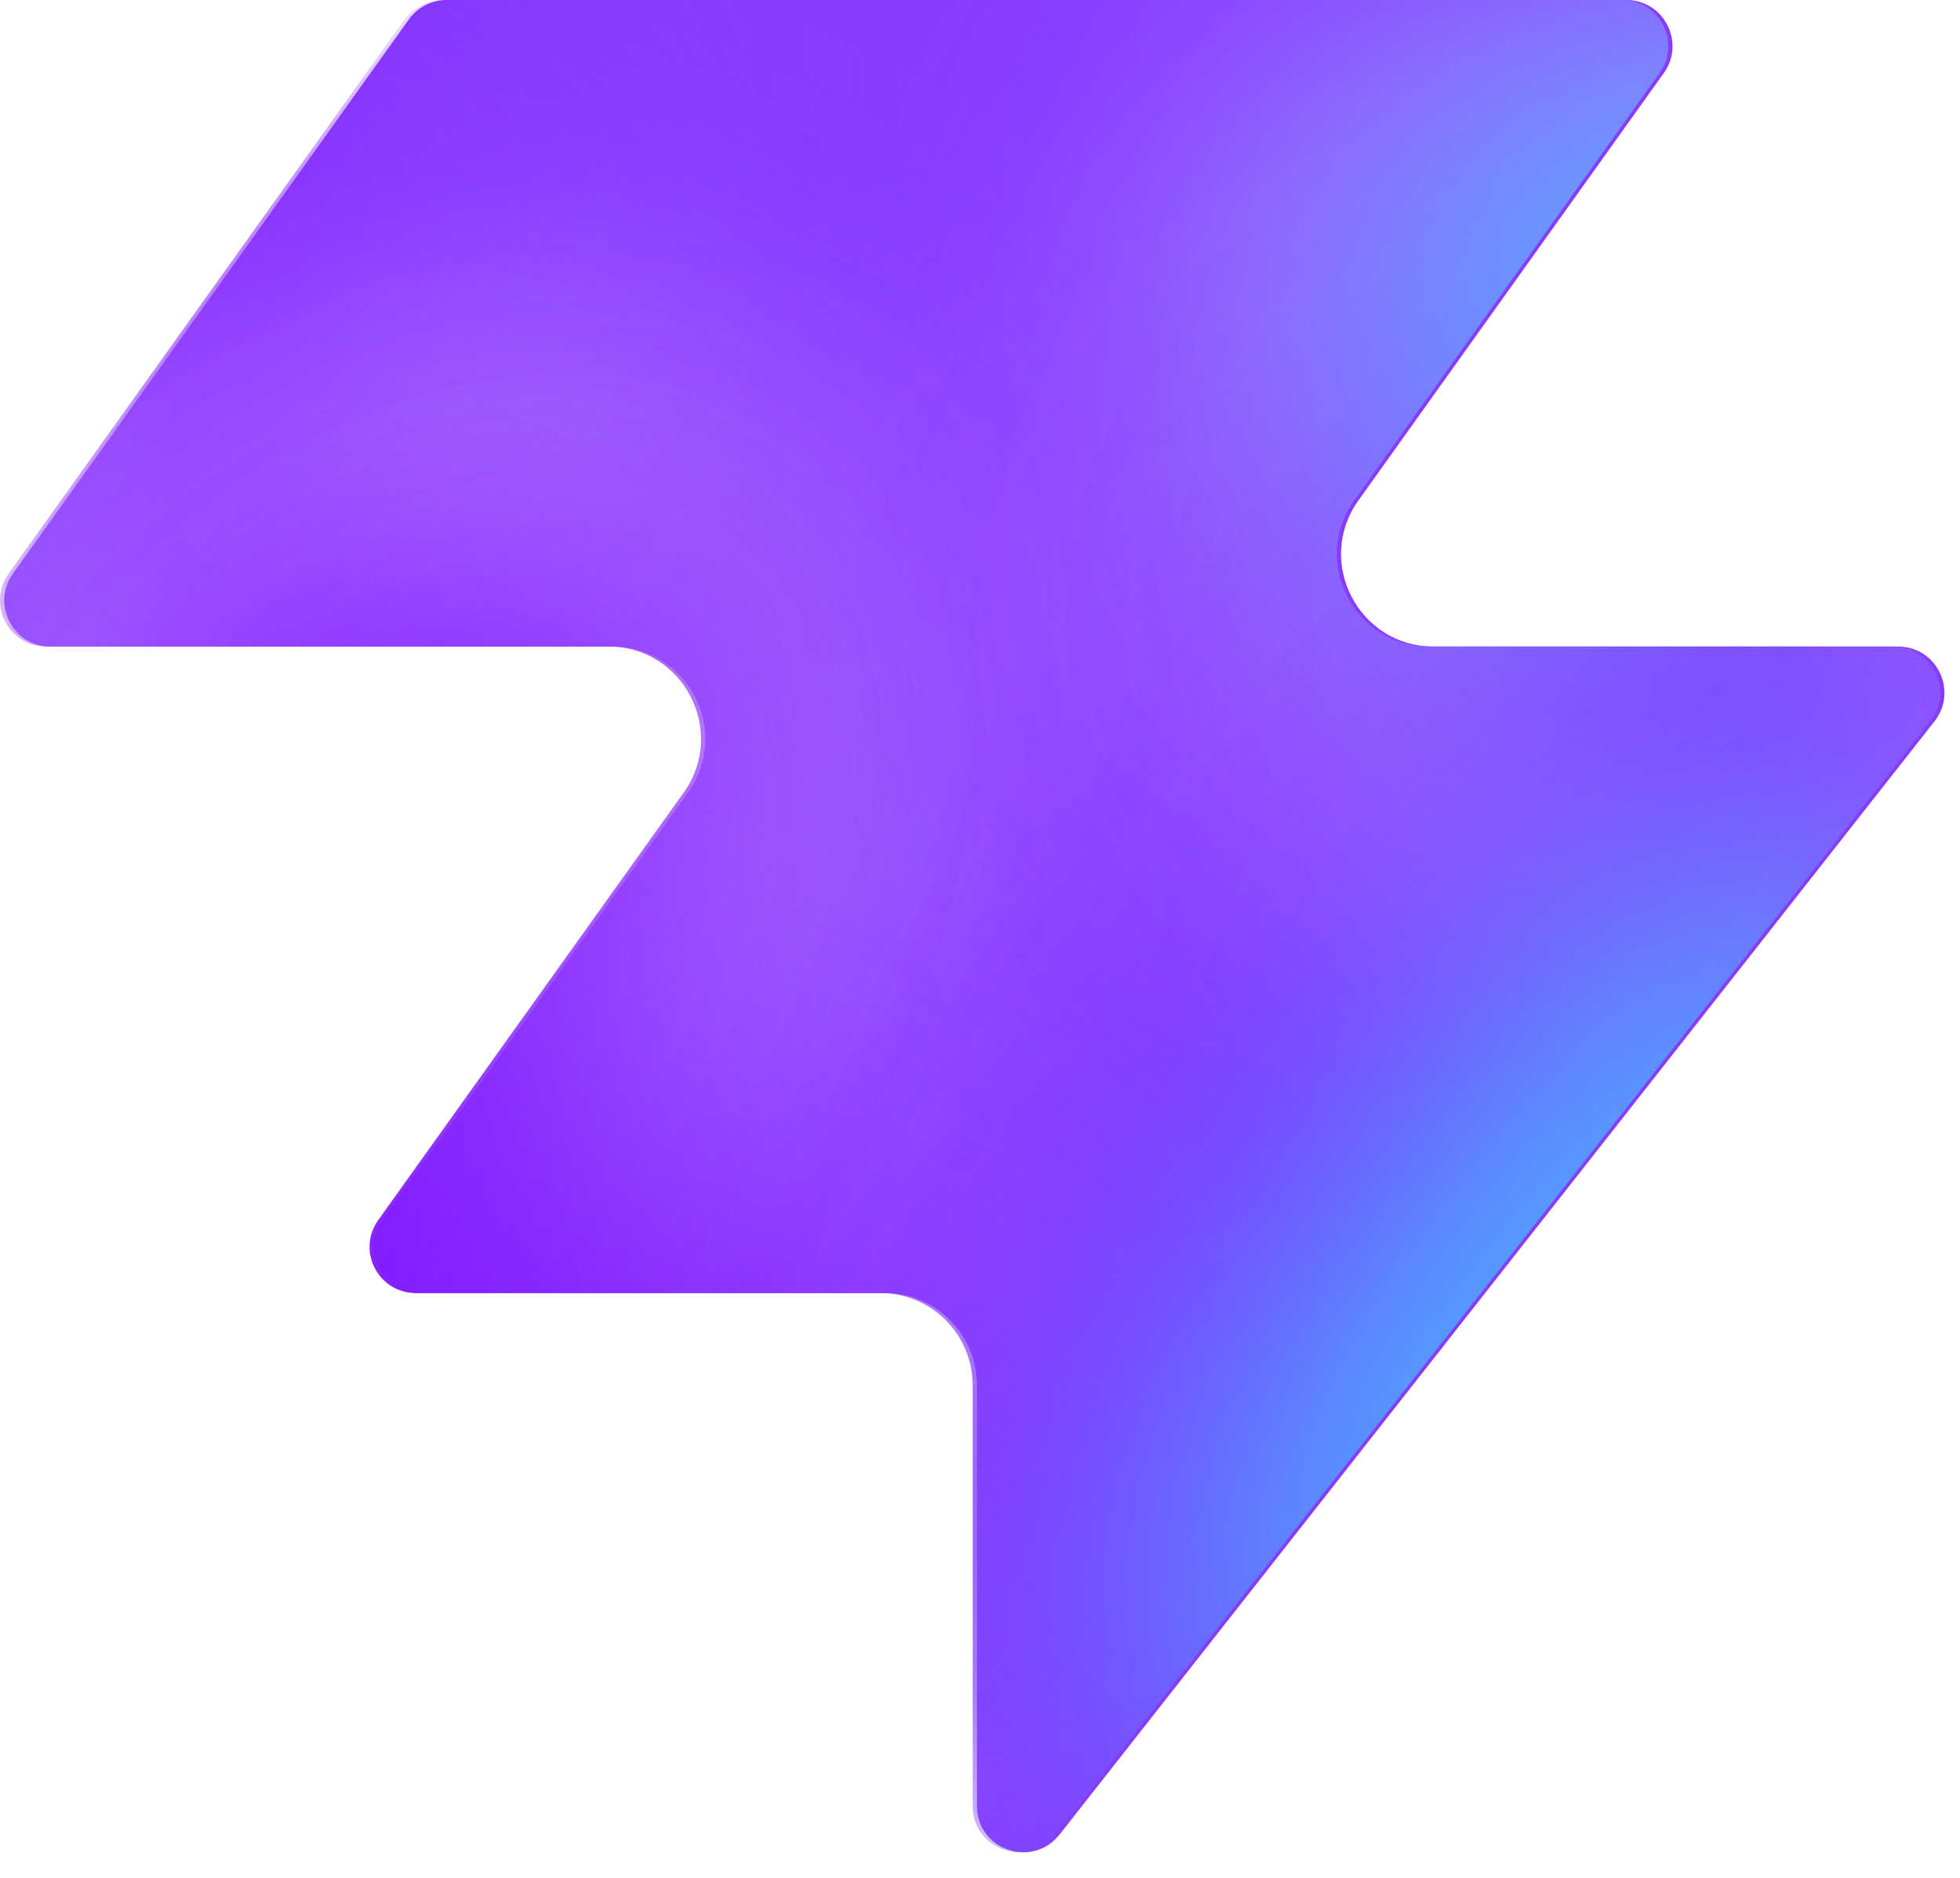
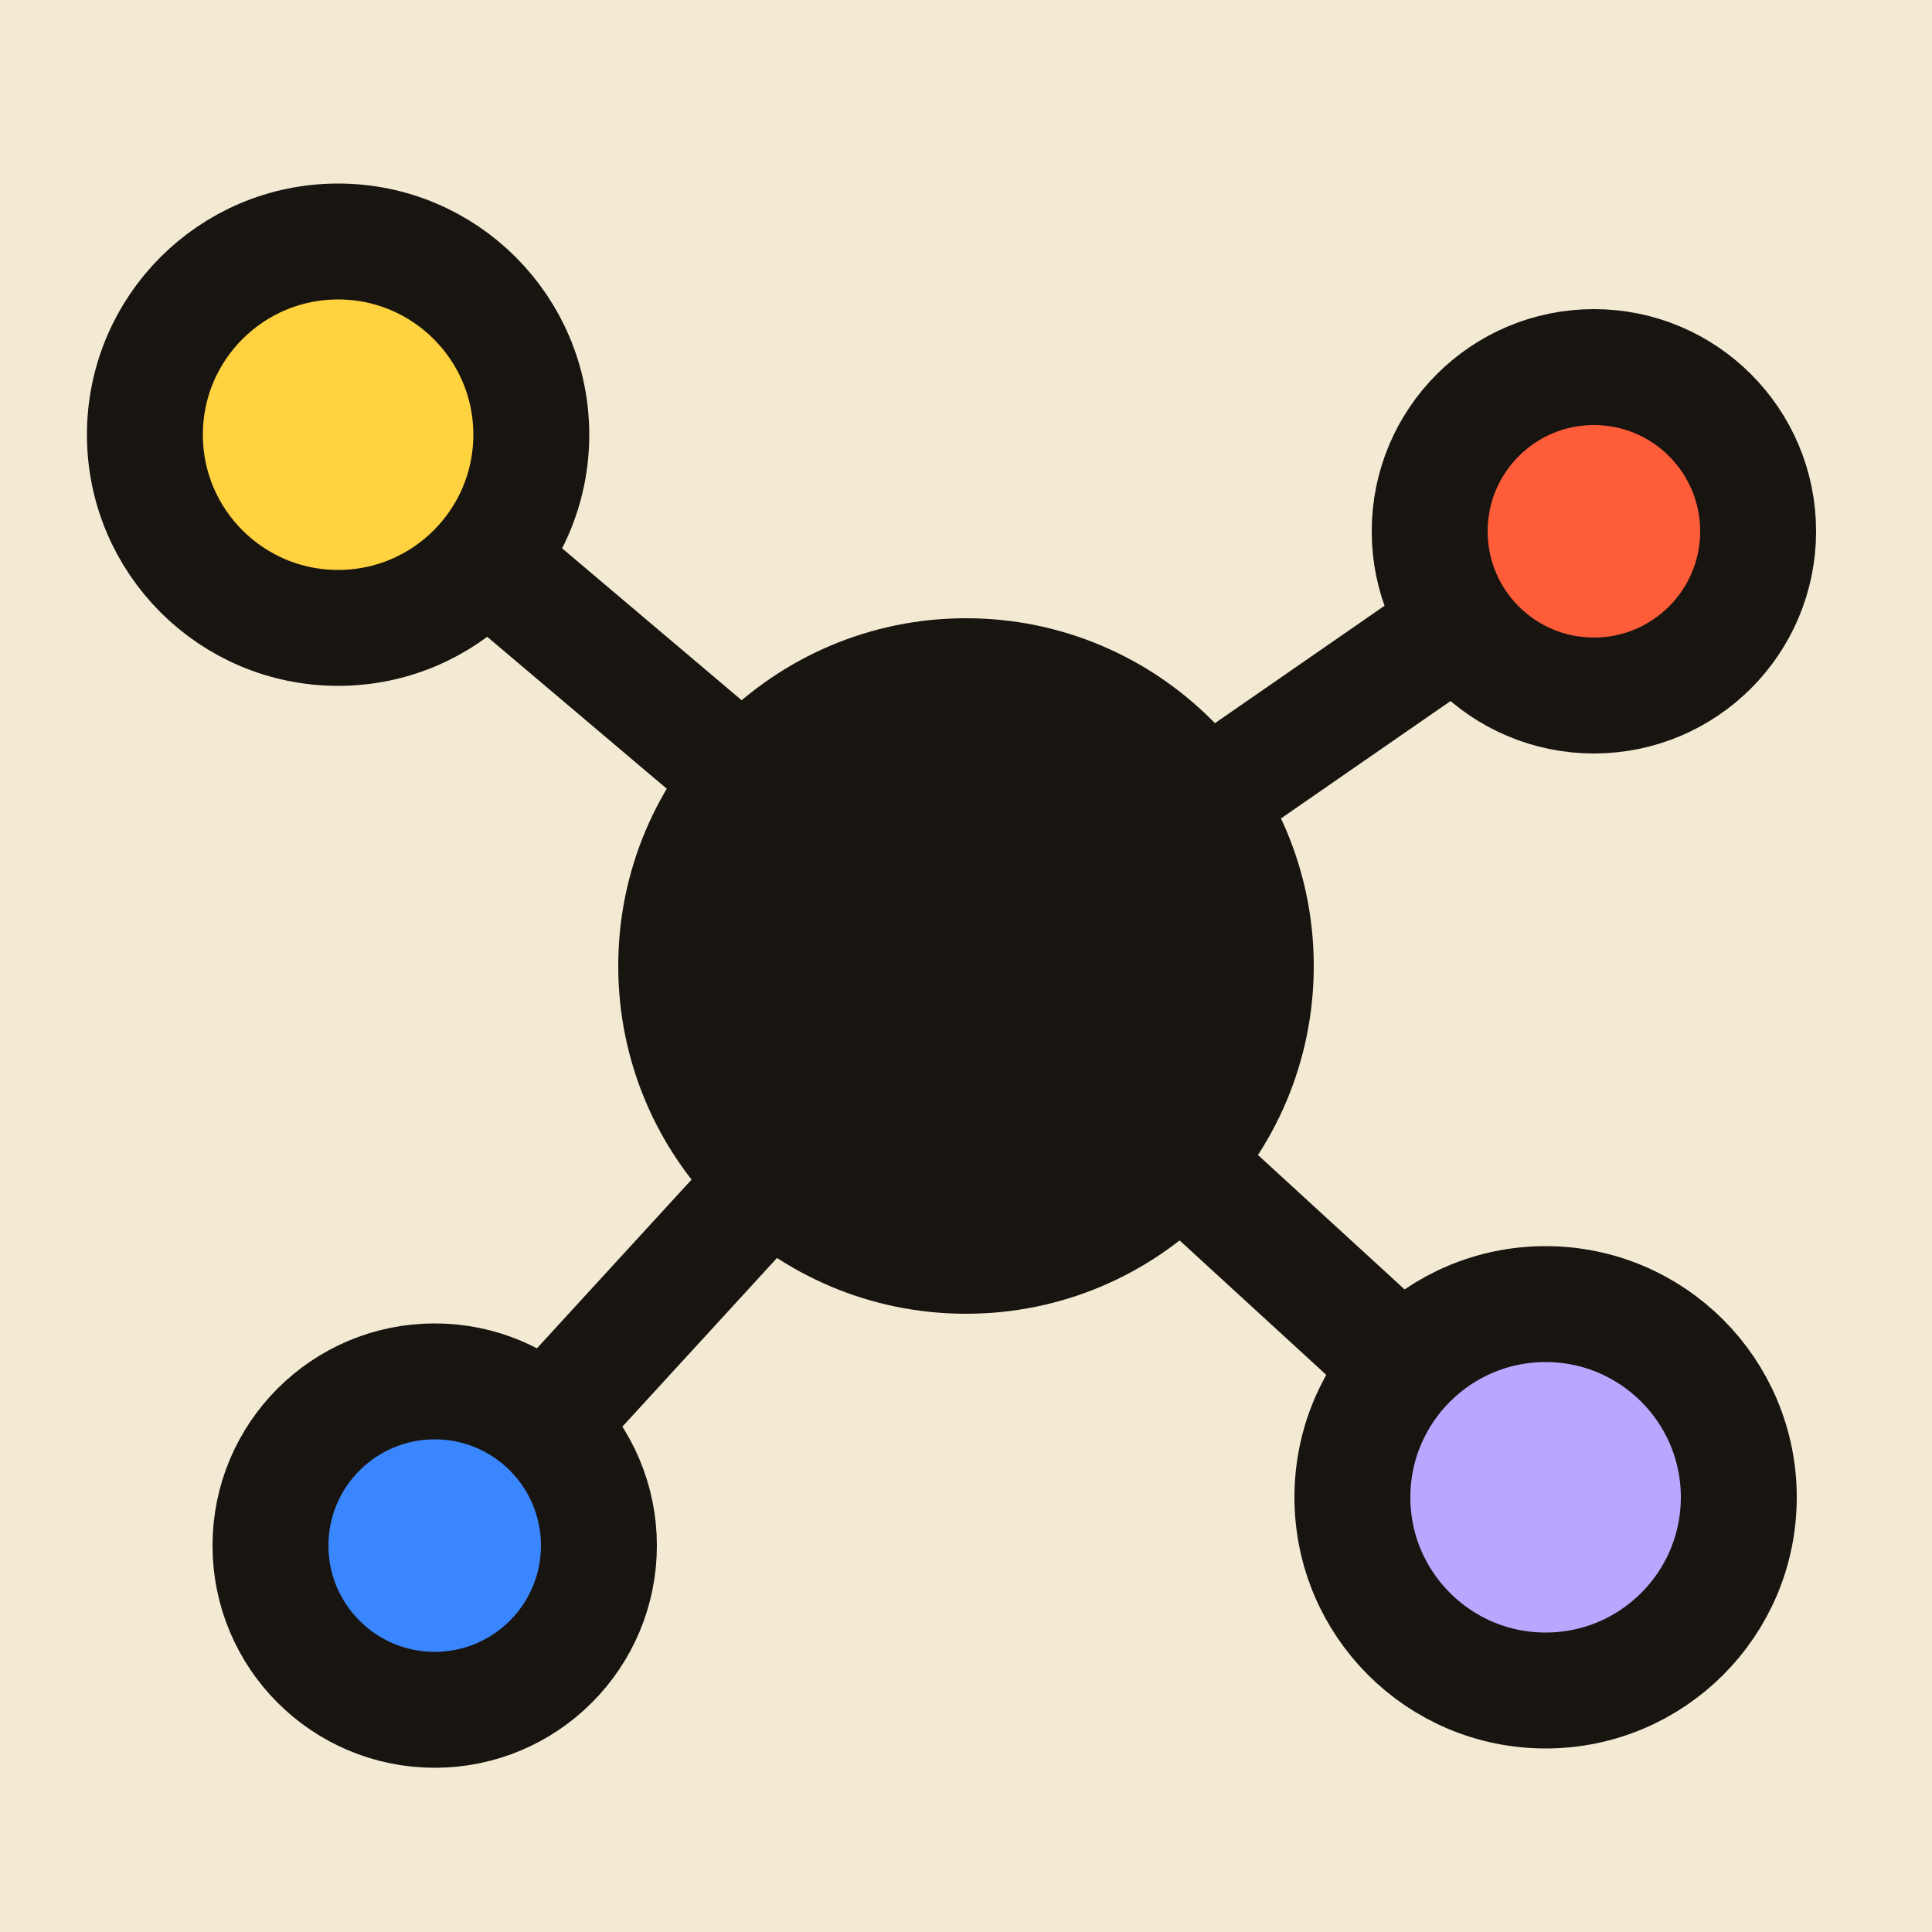
- <svg xmlns="http://www.w3.org/2000/svg" width="48" height="46" fill="none" viewBox="0 0 48 46">
-   <path fill="#863bff" d="M25.946 44.938c-.664.845-2.021.375-2.021-.698V33.937a2.26 2.26 0 0 0-2.262-2.262H10.287c-.92 0-1.456-1.04-.92-1.788l7.48-10.471c1.07-1.497 0-3.578-1.842-3.578H1.237c-.92 0-1.456-1.04-.92-1.788L10.013.474c.214-.297.556-.474.92-.474h28.894c.92 0 1.456 1.04.92 1.788l-7.48 10.471c-1.07 1.498 0 3.579 1.842 3.579h11.377c.943 0 1.473 1.088.89 1.83L25.947 44.94z" style="fill:#863bff;fill:color(display-p3 .525 .23 1);fill-opacity:1" />
-   <mask id="a" width="48" height="46" x="0" y="0" maskUnits="userSpaceOnUse" style="mask-type:alpha">
-     <path fill="#000" d="M25.842 44.938c-.664.844-2.021.375-2.021-.698V33.937a2.26 2.26 0 0 0-2.262-2.262H10.183c-.92 0-1.456-1.04-.92-1.788l7.48-10.471c1.07-1.498 0-3.579-1.842-3.579H1.133c-.92 0-1.456-1.04-.92-1.787L9.91.473c.214-.297.556-.474.92-.474h28.894c.92 0 1.456 1.04.92 1.788l-7.48 10.471c-1.07 1.498 0 3.578 1.842 3.578h11.377c.943 0 1.473 1.088.89 1.832L25.843 44.94z" style="fill:#000;fill-opacity:1" />
-   </mask>
-   <g mask="url(#a)">
-     <g filter="url(#b)">
-       <ellipse cx="5.508" cy="14.704" fill="#ede6ff" rx="5.508" ry="14.704" style="fill:#ede6ff;fill:color(display-p3 .927 .903 1);fill-opacity:1" transform="matrix(.00324 1 1 -.00324 -4.47 31.516)" />
-     </g>
-     <g filter="url(#c)">
-       <ellipse cx="10.399" cy="29.851" fill="#ede6ff" rx="10.399" ry="29.851" style="fill:#ede6ff;fill:color(display-p3 .927 .903 1);fill-opacity:1" transform="matrix(.00324 1 1 -.00324 -39.328 7.883)" />
-     </g>
-     <g filter="url(#d)">
-       <ellipse cx="5.508" cy="30.487" fill="#7e14ff" rx="5.508" ry="30.487" style="fill:#7e14ff;fill:color(display-p3 .492 .077 1);fill-opacity:1" transform="rotate(89.814 -25.913 -14.639)scale(1 -1)" />
-     </g>
-     <g filter="url(#e)">
-       <ellipse cx="5.508" cy="30.599" fill="#7e14ff" rx="5.508" ry="30.599" style="fill:#7e14ff;fill:color(display-p3 .492 .077 1);fill-opacity:1" transform="rotate(89.814 -32.644 -3.334)scale(1 -1)" />
-     </g>
-     <g filter="url(#f)">
-       <ellipse cx="5.508" cy="30.599" fill="#7e14ff" rx="5.508" ry="30.599" style="fill:#7e14ff;fill:color(display-p3 .492 .077 1);fill-opacity:1" transform="matrix(.00324 1 1 -.00324 -34.34 30.47)" />
-     </g>
-     <g filter="url(#g)">
-       <ellipse cx="14.072" cy="22.078" fill="#ede6ff" rx="14.072" ry="22.078" style="fill:#ede6ff;fill:color(display-p3 .927 .903 1);fill-opacity:1" transform="rotate(93.35 24.506 48.493)scale(-1 1)" />
-     </g>
-     <g filter="url(#h)">
-       <ellipse cx="3.47" cy="21.501" fill="#7e14ff" rx="3.47" ry="21.501" style="fill:#7e14ff;fill:color(display-p3 .492 .077 1);fill-opacity:1" transform="rotate(89.009 28.708 47.59)scale(-1 1)" />
-     </g>
-     <g filter="url(#i)">
-       <ellipse cx="3.47" cy="21.501" fill="#7e14ff" rx="3.47" ry="21.501" style="fill:#7e14ff;fill:color(display-p3 .492 .077 1);fill-opacity:1" transform="rotate(89.009 28.708 47.59)scale(-1 1)" />
-     </g>
-     <g filter="url(#j)">
-       <ellipse cx=".387" cy="8.972" fill="#7e14ff" rx="4.407" ry="29.108" style="fill:#7e14ff;fill:color(display-p3 .492 .077 1);fill-opacity:1" transform="rotate(39.51 .387 8.972)" />
-     </g>
-     <g filter="url(#k)">
-       <ellipse cx="47.523" cy="-6.092" fill="#7e14ff" rx="4.407" ry="29.108" style="fill:#7e14ff;fill:color(display-p3 .492 .077 1);fill-opacity:1" transform="rotate(37.892 47.523 -6.092)" />
-     </g>
-     <g filter="url(#l)">
-       <ellipse cx="41.412" cy="6.333" fill="#47bfff" rx="5.971" ry="9.665" style="fill:#47bfff;fill:color(display-p3 .28 .748 1);fill-opacity:1" transform="rotate(37.892 41.412 6.333)" />
-     </g>
-     <g filter="url(#m)">
-       <ellipse cx="-1.879" cy="38.332" fill="#7e14ff" rx="4.407" ry="29.108" style="fill:#7e14ff;fill:color(display-p3 .492 .077 1);fill-opacity:1" transform="rotate(37.892 -1.88 38.332)" />
-     </g>
-     <g filter="url(#n)">
-       <ellipse cx="-1.879" cy="38.332" fill="#7e14ff" rx="4.407" ry="29.108" style="fill:#7e14ff;fill:color(display-p3 .492 .077 1);fill-opacity:1" transform="rotate(37.892 -1.88 38.332)" />
-     </g>
-     <g filter="url(#o)">
-       <ellipse cx="35.651" cy="29.907" fill="#7e14ff" rx="4.407" ry="29.108" style="fill:#7e14ff;fill:color(display-p3 .492 .077 1);fill-opacity:1" transform="rotate(37.892 35.651 29.907)" />
-     </g>
-     <g filter="url(#p)">
-       <ellipse cx="38.418" cy="32.4" fill="#47bfff" rx="5.971" ry="15.297" style="fill:#47bfff;fill:color(display-p3 .28 .748 1);fill-opacity:1" transform="rotate(37.892 38.418 32.4)" />
-     </g>
-   </g>
-   <defs>
-     <filter id="b" width="60.045" height="41.654" x="-19.77" y="16.149" color-interpolation-filters="sRGB" filterUnits="userSpaceOnUse">
-       <feFlood flood-opacity="0" result="BackgroundImageFix" />
-       <feBlend in="SourceGraphic" in2="BackgroundImageFix" result="shape" />
-       <feGaussianBlur result="effect1_foregroundBlur_2002_17158" stdDeviation="7.659" />
-     </filter>
-     <filter id="c" width="90.34" height="51.437" x="-54.613" y="-7.533" color-interpolation-filters="sRGB" filterUnits="userSpaceOnUse">
-       <feFlood flood-opacity="0" result="BackgroundImageFix" />
-       <feBlend in="SourceGraphic" in2="BackgroundImageFix" result="shape" />
-       <feGaussianBlur result="effect1_foregroundBlur_2002_17158" stdDeviation="7.659" />
-     </filter>
-     <filter id="d" width="79.355" height="29.4" x="-49.64" y="2.03" color-interpolation-filters="sRGB" filterUnits="userSpaceOnUse">
-       <feFlood flood-opacity="0" result="BackgroundImageFix" />
-       <feBlend in="SourceGraphic" in2="BackgroundImageFix" result="shape" />
-       <feGaussianBlur result="effect1_foregroundBlur_2002_17158" stdDeviation="4.596" />
-     </filter>
-     <filter id="e" width="79.579" height="29.4" x="-45.045" y="20.029" color-interpolation-filters="sRGB" filterUnits="userSpaceOnUse">
-       <feFlood flood-opacity="0" result="BackgroundImageFix" />
-       <feBlend in="SourceGraphic" in2="BackgroundImageFix" result="shape" />
-       <feGaussianBlur result="effect1_foregroundBlur_2002_17158" stdDeviation="4.596" />
-     </filter>
-     <filter id="f" width="79.579" height="29.4" x="-43.513" y="21.178" color-interpolation-filters="sRGB" filterUnits="userSpaceOnUse">
-       <feFlood flood-opacity="0" result="BackgroundImageFix" />
-       <feBlend in="SourceGraphic" in2="BackgroundImageFix" result="shape" />
-       <feGaussianBlur result="effect1_foregroundBlur_2002_17158" stdDeviation="4.596" />
-     </filter>
-     <filter id="g" width="74.749" height="58.852" x="15.756" y="-17.901" color-interpolation-filters="sRGB" filterUnits="userSpaceOnUse">
-       <feFlood flood-opacity="0" result="BackgroundImageFix" />
-       <feBlend in="SourceGraphic" in2="BackgroundImageFix" result="shape" />
-       <feGaussianBlur result="effect1_foregroundBlur_2002_17158" stdDeviation="7.659" />
-     </filter>
-     <filter id="h" width="61.377" height="25.362" x="23.548" y="2.284" color-interpolation-filters="sRGB" filterUnits="userSpaceOnUse">
-       <feFlood flood-opacity="0" result="BackgroundImageFix" />
-       <feBlend in="SourceGraphic" in2="BackgroundImageFix" result="shape" />
-       <feGaussianBlur result="effect1_foregroundBlur_2002_17158" stdDeviation="4.596" />
-     </filter>
-     <filter id="i" width="61.377" height="25.362" x="23.548" y="2.284" color-interpolation-filters="sRGB" filterUnits="userSpaceOnUse">
-       <feFlood flood-opacity="0" result="BackgroundImageFix" />
-       <feBlend in="SourceGraphic" in2="BackgroundImageFix" result="shape" />
-       <feGaussianBlur result="effect1_foregroundBlur_2002_17158" stdDeviation="4.596" />
-     </filter>
-     <filter id="j" width="56.045" height="63.649" x="-27.636" y="-22.853" color-interpolation-filters="sRGB" filterUnits="userSpaceOnUse">
-       <feFlood flood-opacity="0" result="BackgroundImageFix" />
-       <feBlend in="SourceGraphic" in2="BackgroundImageFix" result="shape" />
-       <feGaussianBlur result="effect1_foregroundBlur_2002_17158" stdDeviation="4.596" />
-     </filter>
-     <filter id="k" width="54.814" height="64.646" x="20.116" y="-38.415" color-interpolation-filters="sRGB" filterUnits="userSpaceOnUse">
-       <feFlood flood-opacity="0" result="BackgroundImageFix" />
-       <feBlend in="SourceGraphic" in2="BackgroundImageFix" result="shape" />
-       <feGaussianBlur result="effect1_foregroundBlur_2002_17158" stdDeviation="4.596" />
-     </filter>
-     <filter id="l" width="33.541" height="35.313" x="24.641" y="-11.323" color-interpolation-filters="sRGB" filterUnits="userSpaceOnUse">
-       <feFlood flood-opacity="0" result="BackgroundImageFix" />
-       <feBlend in="SourceGraphic" in2="BackgroundImageFix" result="shape" />
-       <feGaussianBlur result="effect1_foregroundBlur_2002_17158" stdDeviation="4.596" />
-     </filter>
-     <filter id="m" width="54.814" height="64.646" x="-29.286" y="6.009" color-interpolation-filters="sRGB" filterUnits="userSpaceOnUse">
-       <feFlood flood-opacity="0" result="BackgroundImageFix" />
-       <feBlend in="SourceGraphic" in2="BackgroundImageFix" result="shape" />
-       <feGaussianBlur result="effect1_foregroundBlur_2002_17158" stdDeviation="4.596" />
-     </filter>
-     <filter id="n" width="54.814" height="64.646" x="-29.286" y="6.009" color-interpolation-filters="sRGB" filterUnits="userSpaceOnUse">
-       <feFlood flood-opacity="0" result="BackgroundImageFix" />
-       <feBlend in="SourceGraphic" in2="BackgroundImageFix" result="shape" />
-       <feGaussianBlur result="effect1_foregroundBlur_2002_17158" stdDeviation="4.596" />
-     </filter>
-     <filter id="o" width="54.814" height="64.646" x="8.244" y="-2.416" color-interpolation-filters="sRGB" filterUnits="userSpaceOnUse">
-       <feFlood flood-opacity="0" result="BackgroundImageFix" />
-       <feBlend in="SourceGraphic" in2="BackgroundImageFix" result="shape" />
-       <feGaussianBlur result="effect1_foregroundBlur_2002_17158" stdDeviation="4.596" />
-     </filter>
-     <filter id="p" width="39.409" height="43.623" x="18.713" y="10.588" color-interpolation-filters="sRGB" filterUnits="userSpaceOnUse">
-       <feFlood flood-opacity="0" result="BackgroundImageFix" />
-       <feBlend in="SourceGraphic" in2="BackgroundImageFix" result="shape" />
-       <feGaussianBlur result="effect1_foregroundBlur_2002_17158" stdDeviation="4.596" />
-     </filter>
-   </defs>
+ <svg xmlns="http://www.w3.org/2000/svg" width="40" height="40" viewBox="0 0 40 40">
+   <rect width="40" height="40" fill="#f3ead4" />
+   <line x1="20" y1="20" x2="7" y2="9" stroke="#181410" stroke-width="2.4" />
+   <line x1="20" y1="20" x2="33" y2="11" stroke="#181410" stroke-width="2.4" />
+   <line x1="20" y1="20" x2="9" y2="32" stroke="#181410" stroke-width="2.4" />
+   <line x1="20" y1="20" x2="32" y2="31" stroke="#181410" stroke-width="2.4" />
+   <circle cx="7" cy="9" r="4" fill="#ffd23f" stroke="#181410" stroke-width="2.4" />
+   <circle cx="33" cy="11" r="3.4" fill="#ff5c39" stroke="#181410" stroke-width="2.4" />
+   <circle cx="9" cy="32" r="3.4" fill="#3a86ff" stroke="#181410" stroke-width="2.4" />
+   <circle cx="32" cy="31" r="4" fill="#b9a7ff" stroke="#181410" stroke-width="2.4" />
+   <circle cx="20" cy="20" r="6" fill="#181410" stroke="#181410" stroke-width="2.4" />
</svg>
